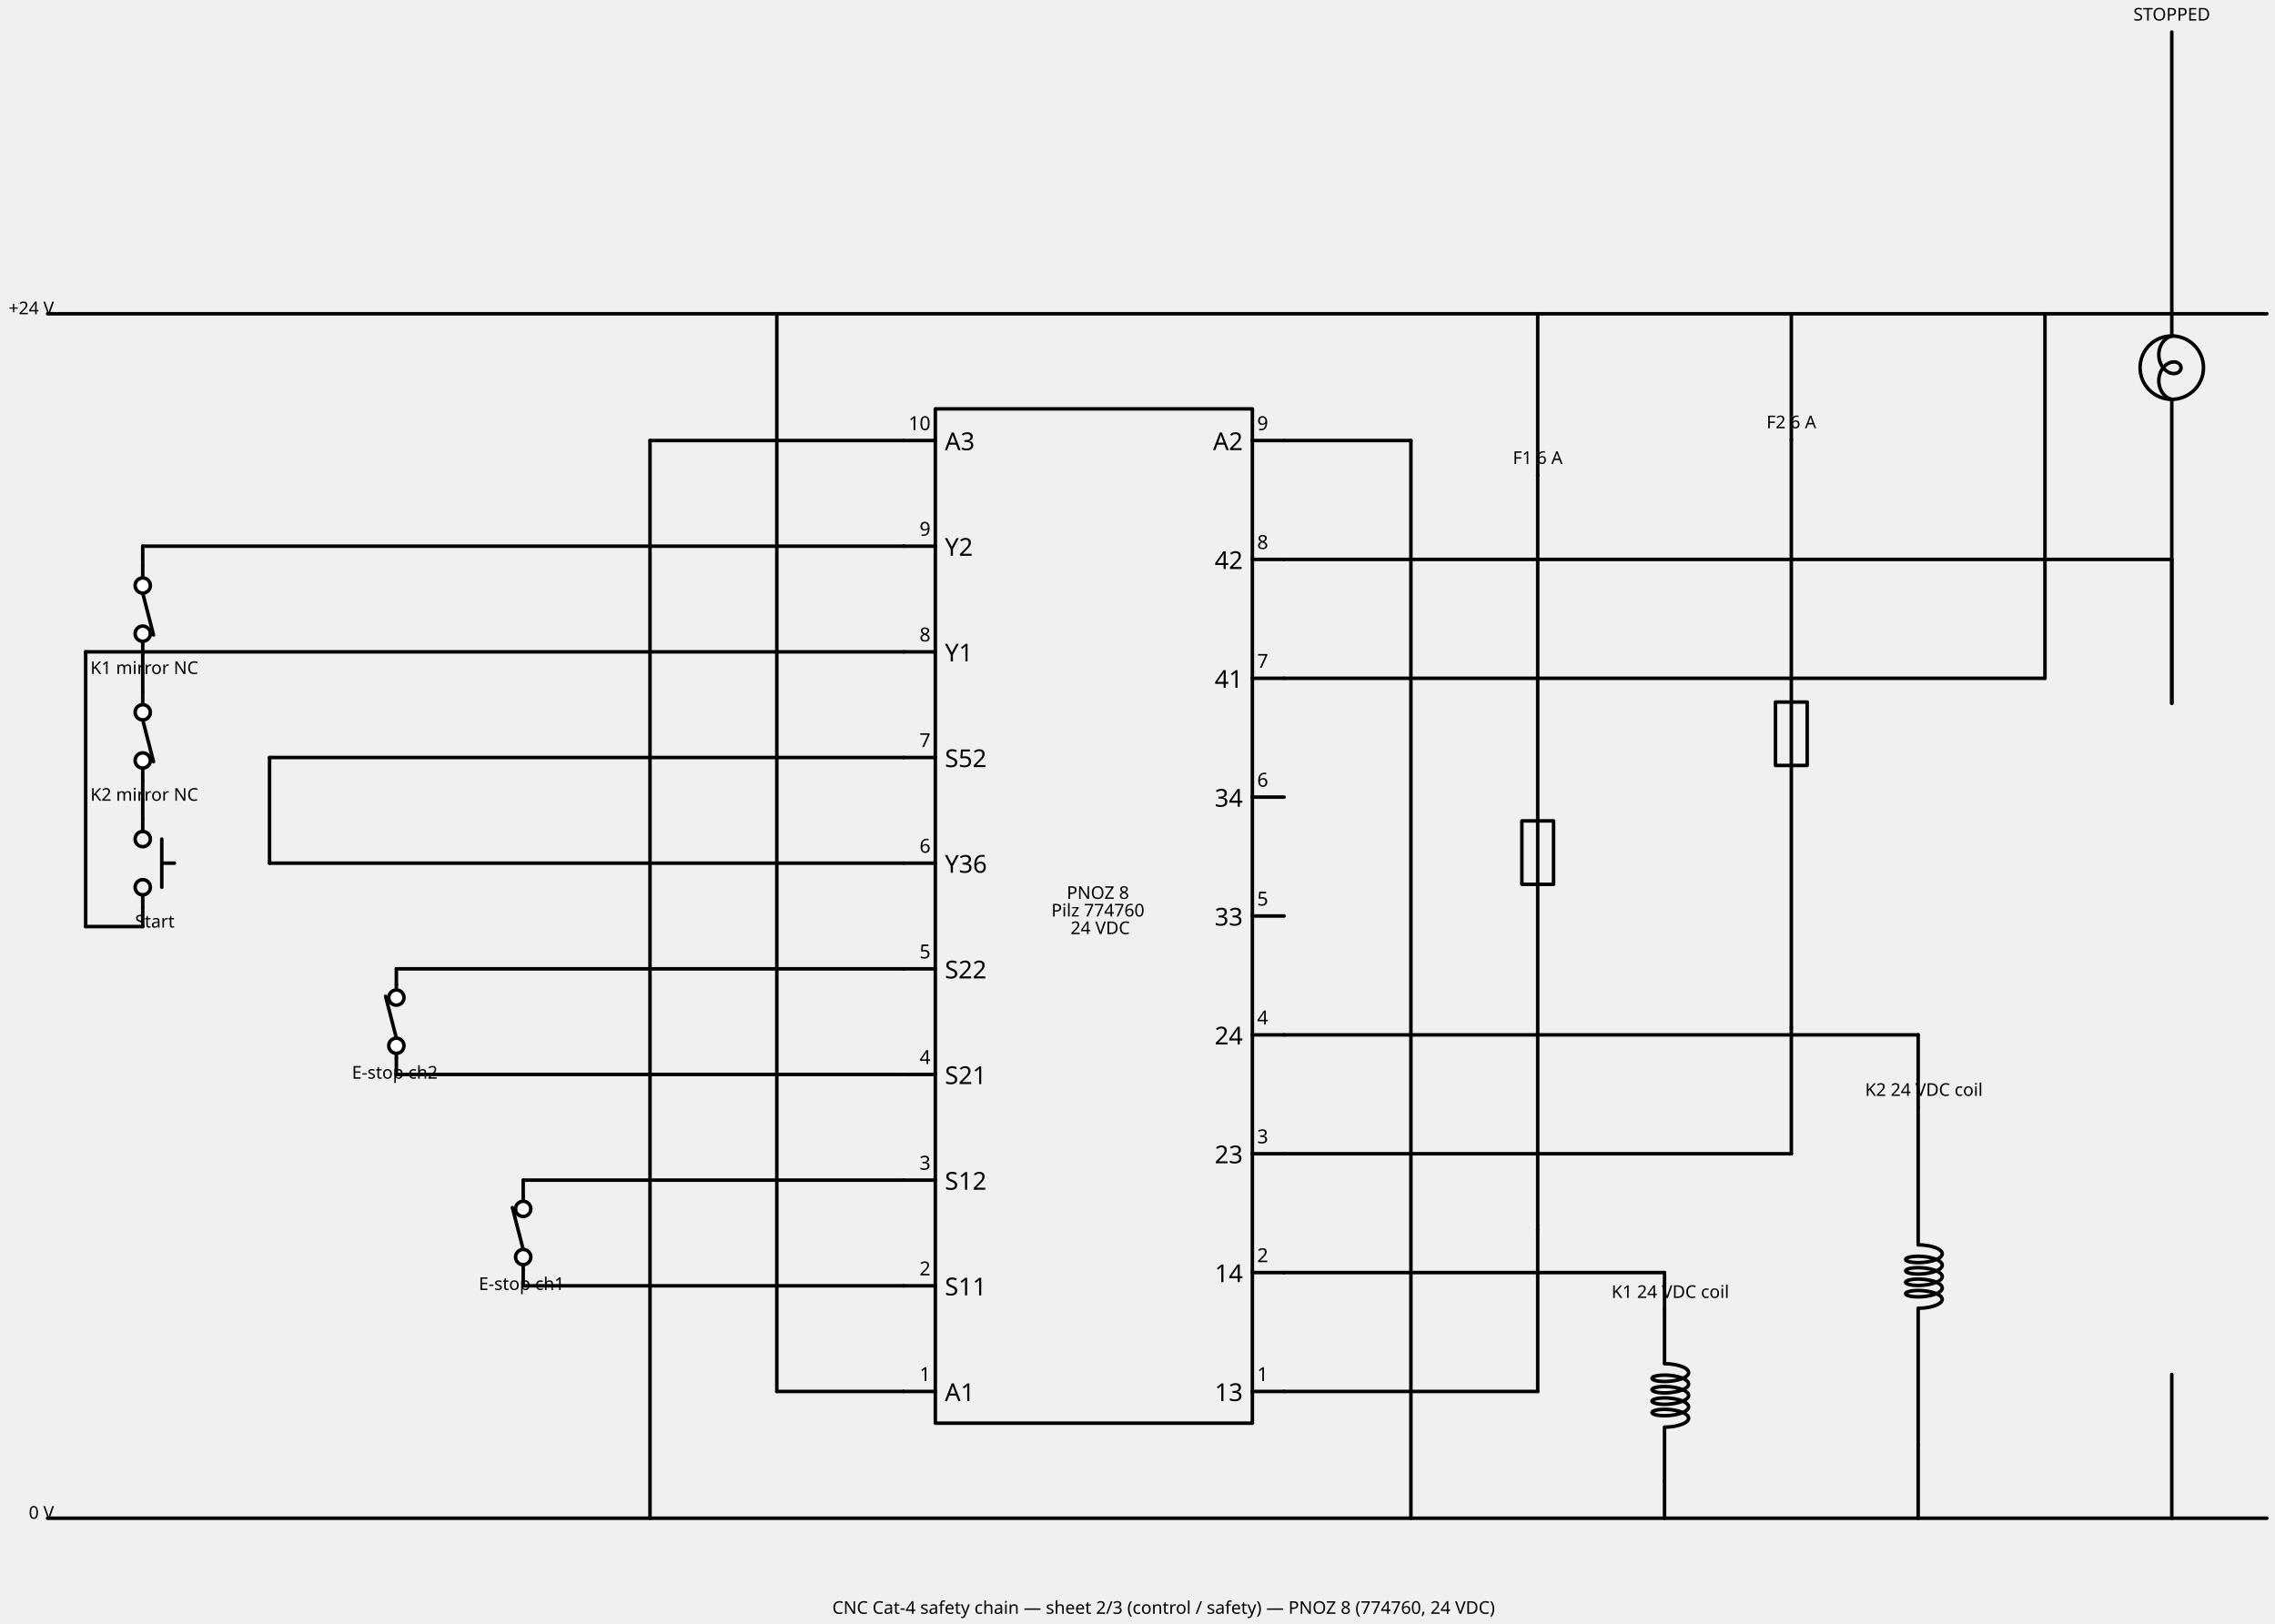
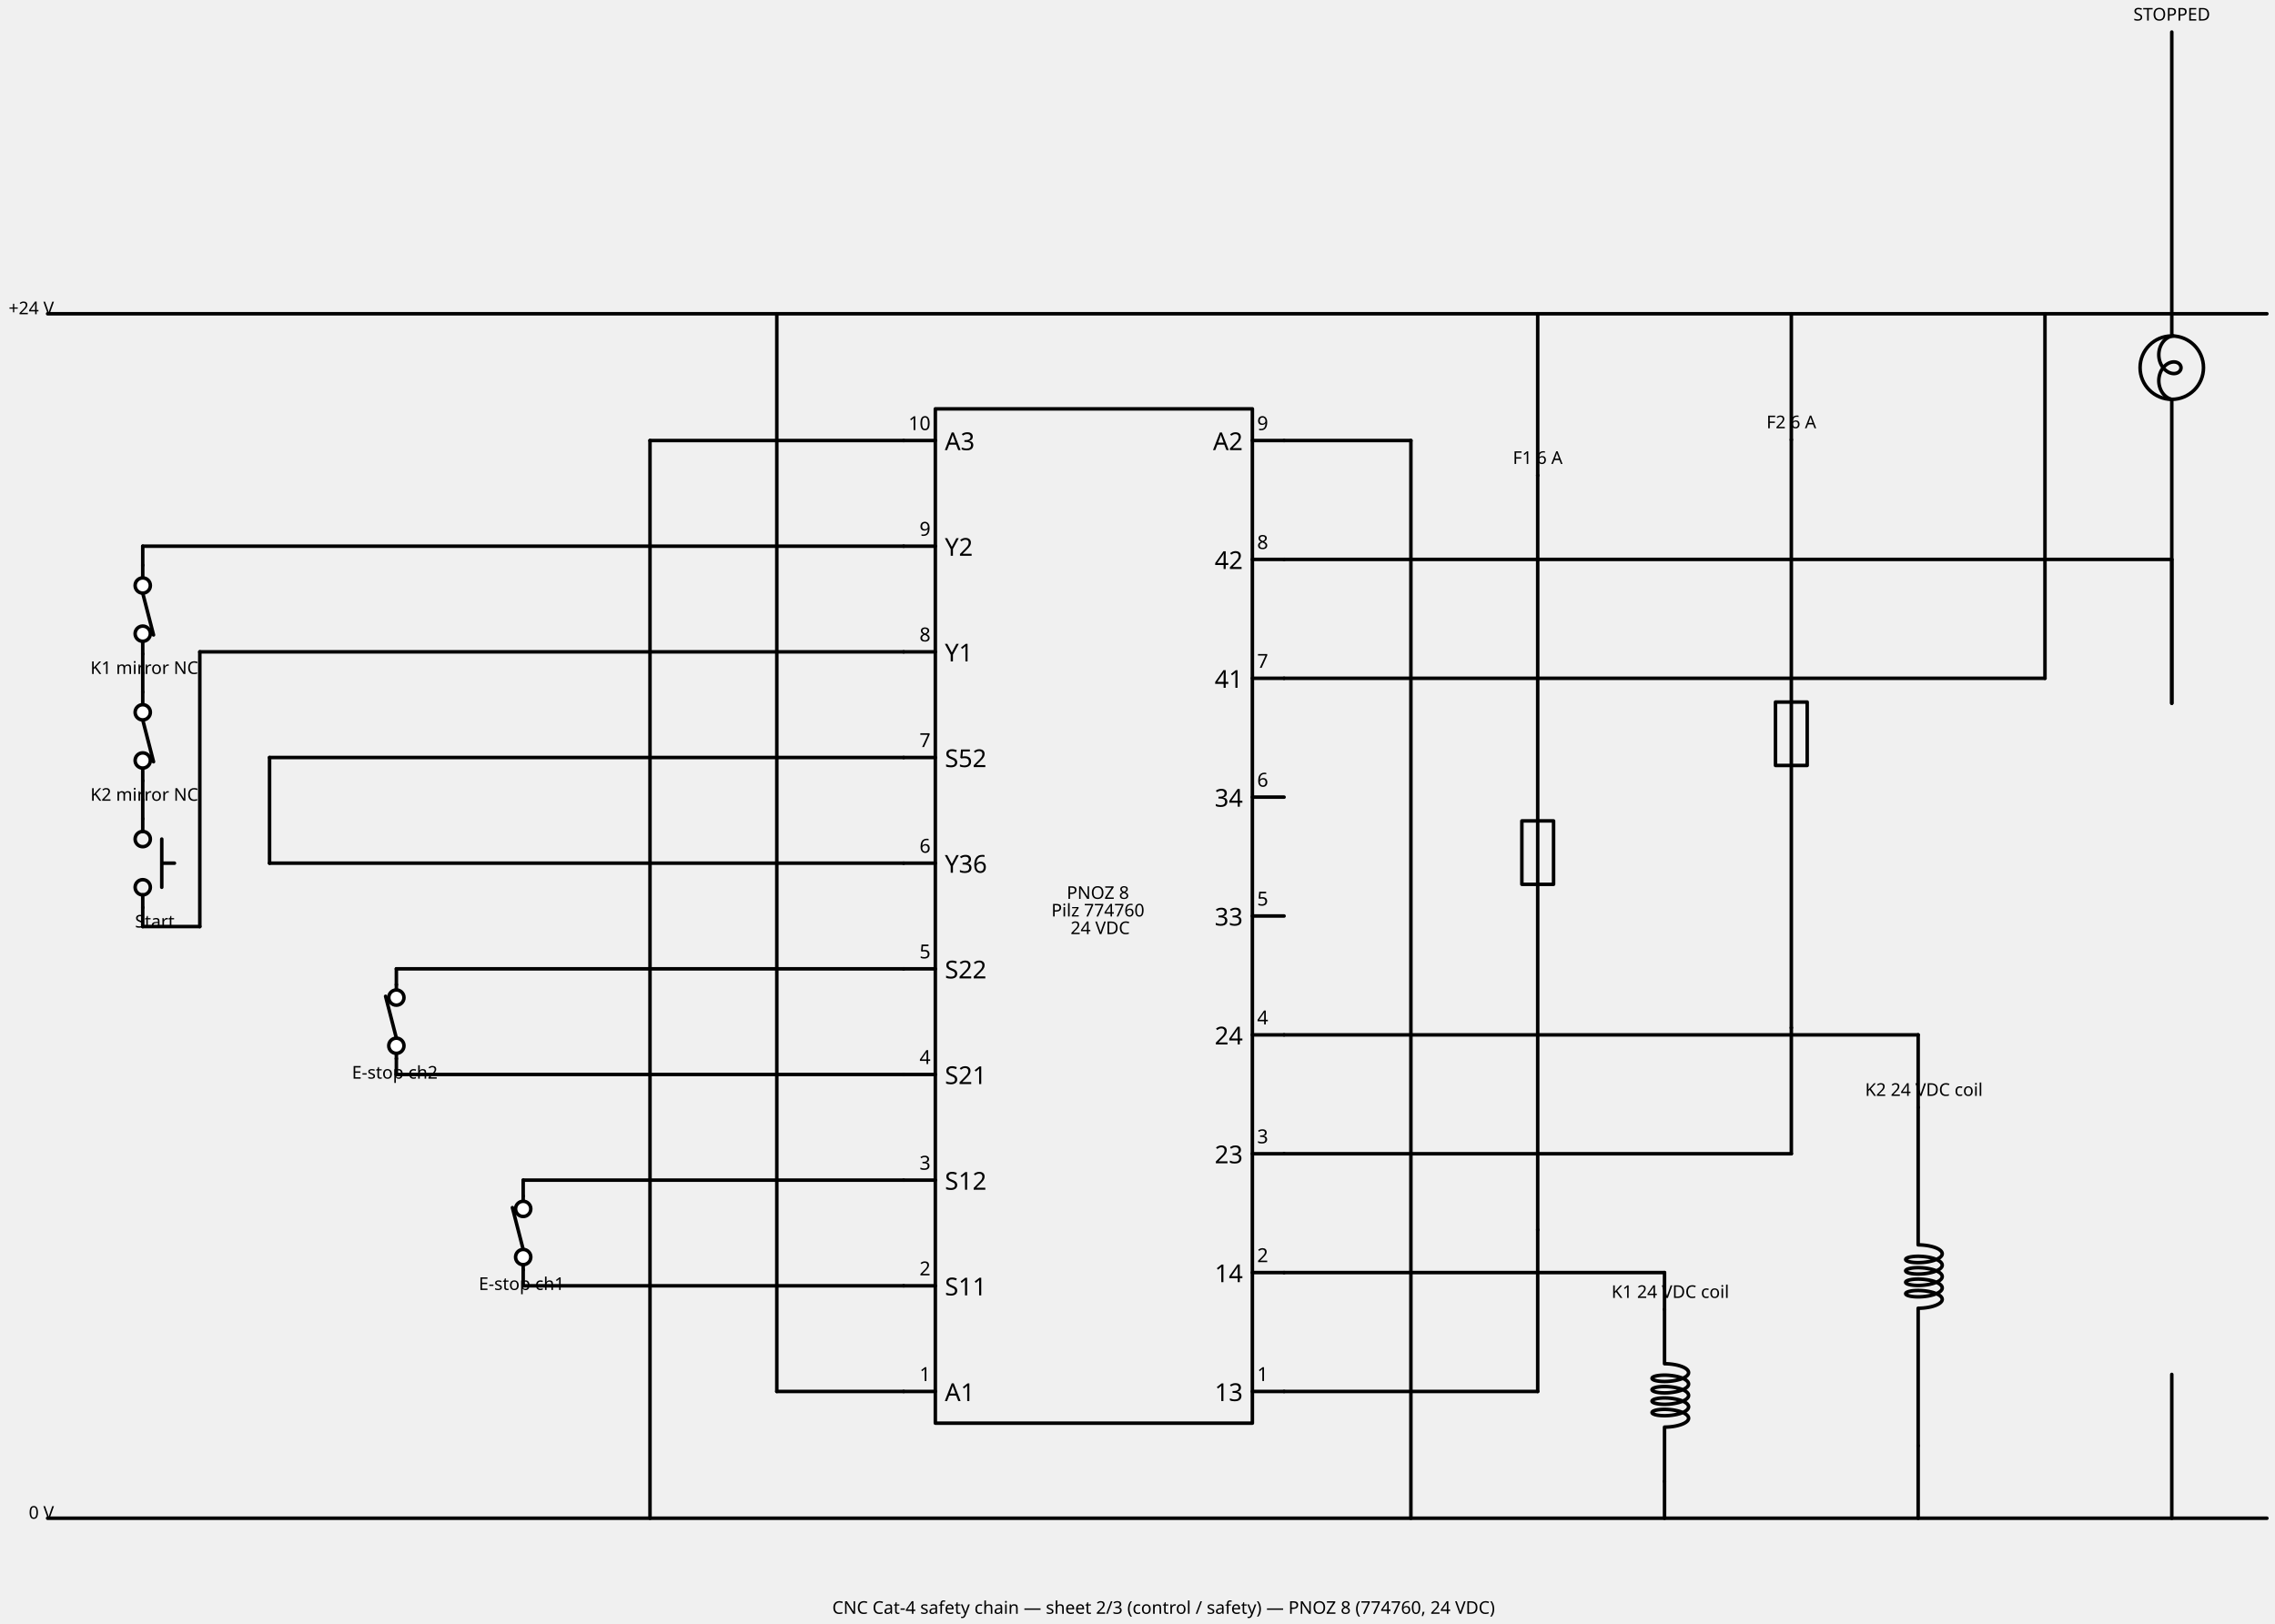
<svg xmlns="http://www.w3.org/2000/svg" xml:lang="en" height="922.175pt" width="1291.64pt" viewBox="-531.04 -808.175 1291.64 922.175">
  <circle cx="-450.0" cy="-331.68" r="4.32" style="stroke:black;fill:none;stroke-width:2.0;stroke-dasharray:-;" />
  <circle cx="-450.0" cy="-304.32" r="4.32" style="stroke:black;fill:none;stroke-width:2.0;stroke-dasharray:-;" />
  <circle cx="702.0" cy="-599.4" r="18.0" style="stroke:black;fill:none;stroke-width:2.0;stroke-dasharray:-;" />
  <path d="M 0.0,-0.0 L 180.0,-0.0 L 180.0,-576.0 L 0.0,-576.0 L 0.0,-0.0" style="stroke:black;fill:none;stroke-width:2.0;stroke-dasharray:-;stroke-linecap:round;stroke-linejoin:round;" />
  <path d="M 0.0,-18.0 L -18.0,-18.0" style="stroke:black;fill:none;stroke-width:2.0;stroke-dasharray:-;stroke-linecap:round;stroke-linejoin:round;" />
  <path d="M 0.0,-78 L -18.0,-78" style="stroke:black;fill:none;stroke-width:2.0;stroke-dasharray:-;stroke-linecap:round;stroke-linejoin:round;" />
  <path d="M 0.0,-138.0 L -18.0,-138.0" style="stroke:black;fill:none;stroke-width:2.0;stroke-dasharray:-;stroke-linecap:round;stroke-linejoin:round;" />
  <path d="M 0.0,-198.0 L -18.0,-198.0" style="stroke:black;fill:none;stroke-width:2.0;stroke-dasharray:-;stroke-linecap:round;stroke-linejoin:round;" />
  <path d="M 0.0,-258.0 L -18.0,-258.0" style="stroke:black;fill:none;stroke-width:2.0;stroke-dasharray:-;stroke-linecap:round;stroke-linejoin:round;" />
  <path d="M 0.0,-318.0 L -18.0,-318.0" style="stroke:black;fill:none;stroke-width:2.0;stroke-dasharray:-;stroke-linecap:round;stroke-linejoin:round;" />
  <path d="M 0.0,-378.0 L -18.0,-378.0" style="stroke:black;fill:none;stroke-width:2.0;stroke-dasharray:-;stroke-linecap:round;stroke-linejoin:round;" />
  <path d="M 0.0,-438 L -18.0,-438" style="stroke:black;fill:none;stroke-width:2.0;stroke-dasharray:-;stroke-linecap:round;stroke-linejoin:round;" />
  <path d="M 0.0,-498.0 L -18.0,-498.0" style="stroke:black;fill:none;stroke-width:2.0;stroke-dasharray:-;stroke-linecap:round;stroke-linejoin:round;" />
  <path d="M 0.0,-558.0 L -18.0,-558.0" style="stroke:black;fill:none;stroke-width:2.0;stroke-dasharray:-;stroke-linecap:round;stroke-linejoin:round;" />
  <path d="M 180.0,-18.0 L 198.0,-18.0" style="stroke:black;fill:none;stroke-width:2.0;stroke-dasharray:-;stroke-linecap:round;stroke-linejoin:round;" />
  <path d="M 180.0,-85.5 L 198.0,-85.5" style="stroke:black;fill:none;stroke-width:2.0;stroke-dasharray:-;stroke-linecap:round;stroke-linejoin:round;" />
  <path d="M 180.0,-153.0 L 198.0,-153.0" style="stroke:black;fill:none;stroke-width:2.0;stroke-dasharray:-;stroke-linecap:round;stroke-linejoin:round;" />
  <path d="M 180.0,-220.5 L 198.0,-220.5" style="stroke:black;fill:none;stroke-width:2.0;stroke-dasharray:-;stroke-linecap:round;stroke-linejoin:round;" />
  <path d="M 180.0,-288.0 L 198.0,-288.0" style="stroke:black;fill:none;stroke-width:2.0;stroke-dasharray:-;stroke-linecap:round;stroke-linejoin:round;" />
  <path d="M 180.0,-355.5 L 198.0,-355.5" style="stroke:black;fill:none;stroke-width:2.0;stroke-dasharray:-;stroke-linecap:round;stroke-linejoin:round;" />
  <path d="M 180.0,-423.0 L 198.0,-423.0" style="stroke:black;fill:none;stroke-width:2.0;stroke-dasharray:-;stroke-linecap:round;stroke-linejoin:round;" />
  <path d="M 180.0,-490.5 L 198.0,-490.5" style="stroke:black;fill:none;stroke-width:2.0;stroke-dasharray:-;stroke-linecap:round;stroke-linejoin:round;" />
  <path d="M 180.0,-558.0 L 198.0,-558.0" style="stroke:black;fill:none;stroke-width:2.0;stroke-dasharray:-;stroke-linecap:round;stroke-linejoin:round;" />
  <path d="M -18.0,-18.0 L -54.0,-18 L -90.0,-18" style="stroke:black;fill:none;stroke-width:2.0;stroke-dasharray:-;stroke-linecap:round;stroke-linejoin:round;" />
  <path d="M -90.0,-18.0 L -90,-324.0 L -90,-630.0" style="stroke:black;fill:none;stroke-width:2.0;stroke-dasharray:-;stroke-linecap:round;stroke-linejoin:round;" />
  <path d="M 198.0,-558.0 L 234.0,-558.0 L 270.0,-558.0" style="stroke:black;fill:none;stroke-width:2.0;stroke-dasharray:-;stroke-linecap:round;stroke-linejoin:round;" />
  <path d="M 270.0,-558.0 L 270,-252.0 L 270,54.0" style="stroke:black;fill:none;stroke-width:2.0;stroke-dasharray:-;stroke-linecap:round;stroke-linejoin:round;" />
  <path d="M -18.0,-558.0 L -90.0,-558.0 L -162.0,-558.0" style="stroke:black;fill:none;stroke-width:2.0;stroke-dasharray:-;stroke-linecap:round;stroke-linejoin:round;" />
  <path d="M -162.0,-558.0 L -162,-252.0 L -162,54.0" style="stroke:black;fill:none;stroke-width:2.0;stroke-dasharray:-;stroke-linecap:round;stroke-linejoin:round;" />
  <path d="M -18.0,-78 L -126.0,-78 L -234.0,-78" style="stroke:black;fill:none;stroke-width:2.0;stroke-dasharray:-;stroke-linecap:round;stroke-linejoin:round;" />
  <path d="M -234.0,-78 L -234.0,-82.5 L -234.0,-87" style="stroke:black;fill:none;stroke-width:2.0;stroke-dasharray:-;stroke-linecap:round;stroke-linejoin:round;" />
  <path d="M -234.0,-87 L -234.0,-90.0 M -234.0,-98.64 L -240.12,-122.4 M -234.0,-126.0 L -234.0,-129.0" style="stroke:black;fill:none;stroke-width:2.0;stroke-dasharray:-;stroke-linecap:round;stroke-linejoin:round;" />
  <path d="M -234.0,-129.0 L -234.0,-133.5 L -234.0,-138.0" style="stroke:black;fill:none;stroke-width:2.0;stroke-dasharray:-;stroke-linecap:round;stroke-linejoin:round;" />
  <path d="M -234.0,-138.0 L -126.0,-138.0 L -18.0,-138.0" style="stroke:black;fill:none;stroke-width:2.0;stroke-dasharray:-;stroke-linecap:round;stroke-linejoin:round;" />
  <path d="M -18.0,-198.0 L -162.0,-198 L -306.0,-198" style="stroke:black;fill:none;stroke-width:2.0;stroke-dasharray:-;stroke-linecap:round;stroke-linejoin:round;" />
  <path d="M -306.0,-198.0 L -306.0,-202.5 L -306.0,-207.0" style="stroke:black;fill:none;stroke-width:2.0;stroke-dasharray:-;stroke-linecap:round;stroke-linejoin:round;" />
  <path d="M -306.0,-207.0 L -306.0,-210 M -306.0,-218.64 L -312.12,-242.4 M -306.0,-246 L -306.0,-249.0" style="stroke:black;fill:none;stroke-width:2.0;stroke-dasharray:-;stroke-linecap:round;stroke-linejoin:round;" />
  <path d="M -306.0,-249.0 L -306.0,-253.5 L -306.0,-258.0" style="stroke:black;fill:none;stroke-width:2.0;stroke-dasharray:-;stroke-linecap:round;stroke-linejoin:round;" />
  <path d="M -306.0,-258.0 L -162.0,-258.0 L -18.0,-258.0" style="stroke:black;fill:none;stroke-width:2.0;stroke-dasharray:-;stroke-linecap:round;stroke-linejoin:round;" />
  <path d="M -18.0,-318.0 L -198.0,-318.0 L -378.0,-318" style="stroke:black;fill:none;stroke-width:2.0;stroke-dasharray:-;stroke-linecap:round;stroke-linejoin:round;" />
  <path d="M -378.0,-318.0 L -378.0,-348 L -378.0,-378.0" style="stroke:black;fill:none;stroke-width:2.0;stroke-dasharray:-;stroke-linecap:round;stroke-linejoin:round;" />
  <path d="M -378.0,-378.0 L -198.0,-378.0 L -18.0,-378.0" style="stroke:black;fill:none;stroke-width:2.0;stroke-dasharray:-;stroke-linecap:round;stroke-linejoin:round;" />
  <path d="M -18.0,-498.0 L -234.0,-498.0 L -450.0,-498" style="stroke:black;fill:none;stroke-width:2.0;stroke-dasharray:-;stroke-linecap:round;stroke-linejoin:round;" />
  <path d="M -450.0,-498.0 L -450.0,-492.6 L -450.0,-487.2" style="stroke:black;fill:none;stroke-width:2.0;stroke-dasharray:-;stroke-linecap:round;stroke-linejoin:round;" />
  <path d="M -450.0,-487.2 L -450.0,-480.0 M -450.0,-471.36 L -443.88,-447.6 M -450.0,-444.0 L -450.0,-436.8" style="stroke:black;fill:none;stroke-width:2.0;stroke-dasharray:-;stroke-linecap:round;stroke-linejoin:round;" />
  <path d="M -450.0,-436.8 L -450.0,-431.4 L -450.0,-426.0" style="stroke:black;fill:none;stroke-width:2.0;stroke-dasharray:-;stroke-linecap:round;stroke-linejoin:round;" />
  <path d="M -450.0,-426.0 L -450.0,-420.6 L -450.0,-415.2" style="stroke:black;fill:none;stroke-width:2.0;stroke-dasharray:-;stroke-linecap:round;stroke-linejoin:round;" />
  <path d="M -450.0,-415.2 L -450.0,-408 M -450.0,-399.36 L -443.88,-375.6 M -450.0,-372 L -450.0,-364.8" style="stroke:black;fill:none;stroke-width:2.0;stroke-dasharray:-;stroke-linecap:round;stroke-linejoin:round;" />
  <path d="M -450.0,-364.8 L -450.0,-359.4 L -450.0,-354.0" style="stroke:black;fill:none;stroke-width:2.0;stroke-dasharray:-;stroke-linecap:round;stroke-linejoin:round;" />
  <path d="M -450.0,-354.0 L -450.0,-348.6 L -450.0,-343.2" style="stroke:black;fill:none;stroke-width:2.0;stroke-dasharray:-;stroke-linecap:round;stroke-linejoin:round;" />
  <path d="M -450.0,-343.2 L -450.0,-336 M -439.2,-331.68 L -439.2,-304.32 M -439.2,-318 L -432.0,-318 M -450.0,-300 L -450.0,-292.8" style="stroke:black;fill:none;stroke-width:2.0;stroke-dasharray:-;stroke-linecap:round;stroke-linejoin:round;" />
  <path d="M -450.0,-292.8 L -450.0,-287.4 L -450.0,-282.0" style="stroke:black;fill:none;stroke-width:2.0;stroke-dasharray:-;stroke-linecap:round;stroke-linejoin:round;" />
-   <path d="M -18.0,-438 L -250.2,-438 L -482.4,-438" style="stroke:black;fill:none;stroke-width:2.0;stroke-dasharray:-;stroke-linecap:round;stroke-linejoin:round;" />
-   <path d="M -482.4,-438 L -482.4,-360.0 L -482.4,-282.0" style="stroke:black;fill:none;stroke-width:2.0;stroke-dasharray:-;stroke-linecap:round;stroke-linejoin:round;" />
-   <path d="M -482.4,-282.0 L -466.2,-282.0 L -450.0,-282.0" style="stroke:black;fill:none;stroke-width:2.0;stroke-dasharray:-;stroke-linecap:round;stroke-linejoin:round;" />
+   <path d="M -18.0,-438 L -217.8,-438 L -417.6,-438" style="stroke:black;fill:none;stroke-width:2.0;stroke-dasharray:-;stroke-linecap:round;stroke-linejoin:round;" />
+   <path d="M -417.6,-438 L -417.6,-360.0 L -417.6,-282.0" style="stroke:black;fill:none;stroke-width:2.0;stroke-dasharray:-;stroke-linecap:round;stroke-linejoin:round;" />
+   <path d="M -417.6,-282.0 L -433.8,-282.0 L -450.0,-282.0" style="stroke:black;fill:none;stroke-width:2.0;stroke-dasharray:-;stroke-linecap:round;stroke-linejoin:round;" />
  <path d="M 198.0,-18.0 L 270.0,-18.0 L 342.0,-18.0" style="stroke:black;fill:none;stroke-width:2.0;stroke-dasharray:-;stroke-linecap:round;stroke-linejoin:round;" />
  <path d="M 342.0,-18.0 L 342.0,-63.9 L 342.0,-109.8" style="stroke:black;fill:none;stroke-width:2.0;stroke-dasharray:-;stroke-linecap:round;stroke-linejoin:round;" />
  <path d="M 342.0,-109.8 L 342.0,-306.0 L 333.0,-306.0 L 333.0,-342.0 L 351.0,-342.0 L 351.0,-306.0 L 342.0,-306.0 M 342.0,-342.0 L 342.0,-538.2" style="stroke:black;fill:none;stroke-width:2.0;stroke-dasharray:-;stroke-linecap:round;stroke-linejoin:round;" />
  <path d="M 342.0,-306.0 L 342.0,-342.0" style="stroke:black;fill:none;stroke-width:2.0;stroke-dasharray:-;stroke-linecap:round;stroke-linejoin:round;" />
  <path d="M 342.0,-538.2 L 342.0,-584.1 L 342.0,-630.0" style="stroke:black;fill:none;stroke-width:2.0;stroke-dasharray:-;stroke-linecap:round;stroke-linejoin:round;" />
  <path d="M 198.0,-85.5 L 306.0,-85.5 L 414.0,-85.5" style="stroke:black;fill:none;stroke-width:2.0;stroke-dasharray:-;stroke-linecap:round;stroke-linejoin:round;" />
  <path d="M 414.0,-85.5 L 414.0,-75.038 L 414.0,-64.575" style="stroke:black;fill:none;stroke-width:2.0;stroke-dasharray:-;stroke-linecap:round;stroke-linejoin:round;" />
  <path d="M 414.0,-64.575 L 414.0,-33.75 L 415.463,-33.717 L 416.964,-33.616 L 418.472,-33.446 L 419.955,-33.208 L 421.382,-32.904 L 422.722,-32.536 L 423.947,-32.11 L 425.033,-31.63 L 425.954,-31.105 L 426.693,-30.542 L 427.234,-29.95 L 427.565,-29.338 L 427.679,-28.716 L 427.574,-28.093 L 427.252,-27.481 L 426.72,-26.887 L 425.989,-26.323 L 425.075,-25.796 L 423.996,-25.315 L 422.776,-24.886 L 421.44,-24.516 L 420.016,-24.209 L 418.535,-23.968 L 417.027,-23.795 L 415.525,-23.691 L 414.06,-23.656 L 412.663,-23.685 L 411.363,-23.776 L 410.188,-23.924 L 409.162,-24.122 L 408.308,-24.362 L 407.643,-24.638 L 407.181,-24.939 L 406.932,-25.257 L 406.901,-25.581 L 407.089,-25.901 L 407.492,-26.208 L 408.101,-26.492 L 408.904,-26.744 L 409.883,-26.955 L 411.019,-27.117 L 412.286,-27.225 L 413.659,-27.272 L 415.108,-27.255 L 416.603,-27.17 L 418.112,-27.017 L 419.604,-26.795 L 421.047,-26.506 L 422.41,-26.153 L 423.666,-25.74 L 424.787,-25.273 L 425.749,-24.759 L 426.534,-24.204 L 427.123,-23.618 L 427.505,-23.01 L 427.671,-22.389 L 427.619,-21.766 L 427.349,-21.15 L 426.866,-20.551 L 426.181,-19.979 L 425.309,-19.442 L 424.268,-18.949 L 423.08,-18.507 L 421.769,-18.123 L 420.364,-17.8 L 418.893,-17.543 L 417.389,-17.354 L 415.883,-17.234 L 414.406,-17.182 L 412.99,-17.196 L 411.664,-17.273 L 410.457,-17.407 L 409.393,-17.594 L 408.496,-17.825 L 407.784,-18.093 L 407.273,-18.389 L 406.972,-18.704 L 406.889,-19.027 L 407.024,-19.349 L 407.376,-19.66 L 407.937,-19.95 L 408.695,-20.21 L 409.634,-20.432 L 410.734,-20.606 L 411.972,-20.728 L 413.322,-20.79 L 414.755,-20.788 L 416.242,-20.72 L 417.751,-20.583 L 419.25,-20.378 L 420.707,-20.105 L 422.092,-19.767 L 423.376,-19.368 L 424.532,-18.913 L 425.534,-18.409 L 426.363,-17.864 L 427,-17.284 L 427.433,-16.68 L 427.652,-16.062 L 427.652,-15.438 L 427.433,-14.82 L 427,-14.216 L 426.363,-13.636 L 425.534,-13.091 L 424.532,-12.587 L 423.376,-12.132 L 422.092,-11.733 L 420.707,-11.395 L 419.25,-11.122 L 417.751,-10.917 L 416.242,-10.78 L 414.755,-10.712 L 413.322,-10.71 L 411.972,-10.772 L 410.734,-10.894 L 409.634,-11.068 L 408.695,-11.29 L 407.937,-11.55 L 407.376,-11.84 L 407.024,-12.151 L 406.889,-12.473 L 406.972,-12.796 L 407.273,-13.111 L 407.784,-13.407 L 408.496,-13.675 L 409.393,-13.906 L 410.457,-14.093 L 411.664,-14.227 L 412.99,-14.304 L 414.406,-14.318 L 415.883,-14.266 L 417.389,-14.146 L 418.893,-13.957 L 420.364,-13.7 L 421.769,-13.377 L 423.08,-12.993 L 424.268,-12.551 L 425.309,-12.058 L 426.181,-11.521 L 426.866,-10.949 L 427.349,-10.35 L 427.619,-9.734 L 427.671,-9.111 L 427.505,-8.49 L 427.123,-7.882 L 426.534,-7.296 L 425.749,-6.741 L 424.787,-6.227 L 423.666,-5.76 L 422.41,-5.347 L 421.047,-4.994 L 419.604,-4.705 L 418.112,-4.483 L 416.603,-4.33 L 415.108,-4.245 L 413.659,-4.228 L 412.286,-4.275 L 411.019,-4.383 L 409.883,-4.545 L 408.904,-4.756 L 408.101,-5.008 L 407.492,-5.292 L 407.089,-5.599 L 406.901,-5.919 L 406.932,-6.243 L 407.181,-6.561 L 407.643,-6.862 L 408.308,-7.138 L 409.162,-7.378 L 410.188,-7.576 L 411.363,-7.724 L 412.663,-7.815 L 414.06,-7.844 L 415.525,-7.809 L 417.027,-7.705 L 418.535,-7.532 L 420.016,-7.291 L 421.44,-6.984 L 422.776,-6.614 L 423.996,-6.185 L 425.075,-5.704 L 425.989,-5.177 L 426.72,-4.613 L 427.252,-4.019 L 427.574,-3.407 L 427.679,-2.784 L 427.565,-2.162 L 427.234,-1.55 L 426.693,-0.958 L 425.954,-0.395 L 425.033,0.13 L 423.947,0.61 L 422.722,1.036 L 421.382,1.404 L 419.955,1.708 L 418.472,1.946 L 416.964,2.116 L 415.463,2.217 L 414,2.25 L 414,33.075" style="stroke:black;fill:none;stroke-width:2.0;stroke-dasharray:-;stroke-linecap:round;stroke-linejoin:round;" />
  <path d="M 414.0,33.075 L 414.0,43.537 L 414.0,54.0" style="stroke:black;fill:none;stroke-width:2.0;stroke-dasharray:-;stroke-linecap:round;stroke-linejoin:round;" />
  <path d="M 198.0,-153.0 L 342.0,-153.0 L 486.0,-153.0" style="stroke:black;fill:none;stroke-width:2.0;stroke-dasharray:-;stroke-linecap:round;stroke-linejoin:round;" />
  <path d="M 486.0,-153.0 L 486.0,-188.775 L 486.0,-224.55" style="stroke:black;fill:none;stroke-width:2.0;stroke-dasharray:-;stroke-linecap:round;stroke-linejoin:round;" />
  <path d="M 486.0,-224.55 L 486.0,-373.5 L 477.0,-373.5 L 477.0,-409.5 L 495.0,-409.5 L 495.0,-373.5 L 486.0,-373.5 M 486.0,-409.5 L 486.0,-558.45" style="stroke:black;fill:none;stroke-width:2.0;stroke-dasharray:-;stroke-linecap:round;stroke-linejoin:round;" />
  <path d="M 486.0,-373.5 L 486.0,-409.5" style="stroke:black;fill:none;stroke-width:2.0;stroke-dasharray:-;stroke-linecap:round;stroke-linejoin:round;" />
  <path d="M 486.0,-558.45 L 486.0,-594.225 L 486.0,-630.0" style="stroke:black;fill:none;stroke-width:2.0;stroke-dasharray:-;stroke-linecap:round;stroke-linejoin:round;" />
  <path d="M 198.0,-220.5 L 378.0,-220.5 L 558.0,-220.5" style="stroke:black;fill:none;stroke-width:2.0;stroke-dasharray:-;stroke-linecap:round;stroke-linejoin:round;" />
  <path d="M 558.0,-220.5 L 558.0,-199.912 L 558.0,-179.325" style="stroke:black;fill:none;stroke-width:2.0;stroke-dasharray:-;stroke-linecap:round;stroke-linejoin:round;" />
  <path d="M 558.0,-179.325 L 558.0,-101.25 L 559.463,-101.217 L 560.964,-101.116 L 562.472,-100.946 L 563.955,-100.708 L 565.382,-100.404 L 566.722,-100.036 L 567.947,-99.61 L 569.033,-99.13 L 569.954,-98.605 L 570.693,-98.042 L 571.234,-97.45 L 571.565,-96.838 L 571.679,-96.216 L 571.574,-95.593 L 571.252,-94.981 L 570.72,-94.387 L 569.989,-93.823 L 569.075,-93.296 L 567.996,-92.815 L 566.776,-92.386 L 565.44,-92.016 L 564.016,-91.709 L 562.535,-91.468 L 561.027,-91.295 L 559.525,-91.191 L 558.06,-91.156 L 556.663,-91.185 L 555.363,-91.276 L 554.188,-91.424 L 553.162,-91.622 L 552.308,-91.862 L 551.643,-92.138 L 551.181,-92.439 L 550.932,-92.757 L 550.901,-93.081 L 551.089,-93.401 L 551.492,-93.708 L 552.101,-93.992 L 552.904,-94.244 L 553.883,-94.455 L 555.019,-94.617 L 556.286,-94.725 L 557.659,-94.772 L 559.108,-94.755 L 560.603,-94.67 L 562.112,-94.517 L 563.604,-94.295 L 565.047,-94.006 L 566.41,-93.653 L 567.666,-93.24 L 568.787,-92.773 L 569.749,-92.259 L 570.534,-91.704 L 571.123,-91.118 L 571.505,-90.51 L 571.671,-89.889 L 571.619,-89.266 L 571.349,-88.65 L 570.866,-88.051 L 570.181,-87.479 L 569.309,-86.942 L 568.268,-86.449 L 567.08,-86.007 L 565.769,-85.623 L 564.364,-85.3 L 562.893,-85.043 L 561.389,-84.854 L 559.883,-84.734 L 558.406,-84.682 L 556.99,-84.696 L 555.664,-84.773 L 554.457,-84.907 L 553.393,-85.094 L 552.496,-85.325 L 551.784,-85.593 L 551.273,-85.889 L 550.972,-86.204 L 550.889,-86.527 L 551.024,-86.849 L 551.376,-87.16 L 551.937,-87.45 L 552.695,-87.71 L 553.634,-87.932 L 554.734,-88.106 L 555.972,-88.228 L 557.322,-88.29 L 558.755,-88.288 L 560.242,-88.22 L 561.751,-88.083 L 563.25,-87.878 L 564.707,-87.605 L 566.092,-87.267 L 567.376,-86.868 L 568.532,-86.413 L 569.534,-85.909 L 570.363,-85.364 L 571,-84.784 L 571.433,-84.18 L 571.652,-83.562 L 571.652,-82.938 L 571.433,-82.32 L 571,-81.716 L 570.363,-81.136 L 569.534,-80.591 L 568.532,-80.087 L 567.376,-79.632 L 566.092,-79.233 L 564.707,-78.895 L 563.25,-78.622 L 561.751,-78.417 L 560.242,-78.28 L 558.755,-78.212 L 557.322,-78.21 L 555.972,-78.272 L 554.734,-78.394 L 553.634,-78.568 L 552.695,-78.79 L 551.937,-79.05 L 551.376,-79.34 L 551.024,-79.651 L 550.889,-79.973 L 550.972,-80.296 L 551.273,-80.611 L 551.784,-80.907 L 552.496,-81.175 L 553.393,-81.406 L 554.457,-81.593 L 555.664,-81.727 L 556.99,-81.804 L 558.406,-81.818 L 559.883,-81.766 L 561.389,-81.646 L 562.893,-81.457 L 564.364,-81.2 L 565.769,-80.877 L 567.08,-80.493 L 568.268,-80.051 L 569.309,-79.558 L 570.181,-79.021 L 570.866,-78.449 L 571.349,-77.85 L 571.619,-77.234 L 571.671,-76.611 L 571.505,-75.99 L 571.123,-75.382 L 570.534,-74.796 L 569.749,-74.241 L 568.787,-73.727 L 567.666,-73.26 L 566.41,-72.847 L 565.047,-72.494 L 563.604,-72.205 L 562.112,-71.983 L 560.603,-71.83 L 559.108,-71.745 L 557.659,-71.728 L 556.286,-71.775 L 555.019,-71.883 L 553.883,-72.045 L 552.904,-72.256 L 552.101,-72.508 L 551.492,-72.792 L 551.089,-73.099 L 550.901,-73.419 L 550.932,-73.743 L 551.181,-74.061 L 551.643,-74.362 L 552.308,-74.638 L 553.162,-74.878 L 554.188,-75.076 L 555.363,-75.224 L 556.663,-75.315 L 558.06,-75.344 L 559.525,-75.309 L 561.027,-75.205 L 562.535,-75.032 L 564.016,-74.791 L 565.44,-74.484 L 566.776,-74.114 L 567.996,-73.685 L 569.075,-73.204 L 569.989,-72.677 L 570.72,-72.113 L 571.252,-71.519 L 571.574,-70.907 L 571.679,-70.284 L 571.565,-69.662 L 571.234,-69.05 L 570.693,-68.458 L 569.954,-67.895 L 569.033,-67.37 L 567.947,-66.89 L 566.722,-66.464 L 565.382,-66.096 L 563.955,-65.792 L 562.472,-65.554 L 560.964,-65.384 L 559.463,-65.283 L 558,-65.25 L 558,12.825" style="stroke:black;fill:none;stroke-width:2.0;stroke-dasharray:-;stroke-linecap:round;stroke-linejoin:round;" />
  <path d="M 558.0,12.825 L 558.0,33.413 L 558.0,54.0" style="stroke:black;fill:none;stroke-width:2.0;stroke-dasharray:-;stroke-linecap:round;stroke-linejoin:round;" />
  <path d="M 198.0,-423.0 L 414.0,-423.0 L 630.0,-423.0" style="stroke:black;fill:none;stroke-width:2.0;stroke-dasharray:-;stroke-linecap:round;stroke-linejoin:round;" />
  <path d="M 630.0,-423.0 L 630.0,-526.5 L 630.0,-630.0" style="stroke:black;fill:none;stroke-width:2.0;stroke-dasharray:-;stroke-linecap:round;stroke-linejoin:round;" />
  <path d="M 198.0,-490.5 L 450.0,-490.5 L 702.0,-490.5" style="stroke:black;fill:none;stroke-width:2.0;stroke-dasharray:-;stroke-linecap:round;stroke-linejoin:round;" />
  <path d="M 702.0,-490.5 L 702.0,-449.662 L 702.0,-408.825" style="stroke:black;fill:none;stroke-width:2.0;stroke-dasharray:-;stroke-linecap:round;stroke-linejoin:round;" />
  <path d="M 702.0,-408.825 L 702.0,-581.4 L 702.0,-581.4 M 702.0,-617.4 L 702.0,-617.4 L 702.0,-789.975" style="stroke:black;fill:none;stroke-width:2.0;stroke-dasharray:-;stroke-linecap:round;stroke-linejoin:round;" />
  <path d="M 702.0,-581.4 L 701.374,-581.556 L 700.744,-581.777 L 700.116,-582.064 L 699.495,-582.417 L 698.89,-582.834 L 698.304,-583.312 L 697.745,-583.851 L 697.218,-584.447 L 696.728,-585.095 L 696.279,-585.793 L 695.878,-586.535 L 695.527,-587.317 L 695.23,-588.132 L 694.99,-588.975 L 694.81,-589.841 L 694.691,-590.722 L 694.634,-591.612 L 694.641,-592.505 L 694.71,-593.394 L 694.842,-594.272 L 695.034,-595.134 L 695.286,-595.972 L 695.594,-596.781 L 695.955,-597.555 L 696.366,-598.288 L 696.823,-598.976 L 697.322,-599.615 L 697.856,-600.199 L 698.421,-600.726 L 699.011,-601.192 L 699.62,-601.596 L 700.242,-601.935 L 700.872,-602.209 L 701.501,-602.417 L 702.126,-602.56 L 702.738,-602.638 L 703.332,-602.653 L 703.902,-602.607 L 704.442,-602.503 L 704.947,-602.344 L 705.412,-602.135 L 705.832,-601.879 L 706.203,-601.583 L 706.521,-601.25 L 706.783,-600.886 L 706.986,-600.499 L 707.129,-600.093 L 707.21,-599.676 L 707.228,-599.253 L 707.183,-598.832 L 707.075,-598.419 L 706.906,-598.021 L 706.676,-597.643 L 706.39,-597.292 L 706.048,-596.974 L 705.656,-596.694 L 705.216,-596.458 L 704.733,-596.27 L 704.212,-596.135 L 703.659,-596.055 L 703.078,-596.036 L 702.475,-596.077 L 701.857,-596.183 L 701.23,-596.354 L 700.599,-596.591 L 699.972,-596.893 L 699.355,-597.26 L 698.753,-597.691 L 698.173,-598.184 L 697.621,-598.736 L 697.102,-599.344 L 696.621,-600.005 L 696.183,-600.713 L 695.793,-601.465 L 695.454,-602.255 L 695.17,-603.077 L 694.944,-603.926 L 694.777,-604.795 L 694.672,-605.679 L 694.63,-606.57 L 694.651,-607.463 L 694.735,-608.35 L 694.88,-609.225 L 695.087,-610.082 L 695.352,-610.914 L 695.672,-611.715 L 696.045,-612.48 L 696.468,-613.204 L 696.934,-613.881 L 697.441,-614.507 L 697.983,-615.078 L 698.554,-615.591 L 699.149,-616.044 L 699.762,-616.433 L 700.387,-616.757 L 701.017,-617.016 L 701.646,-617.209 L 702.268,-617.337 L 702.876,-617.4" style="stroke:black;fill:none;stroke-width:2.0;stroke-dasharray:-;stroke-linecap:round;stroke-linejoin:round;" />
  <path d="M 702.0,-27.675 L 702.0,13.162 L 702.0,54.0" style="stroke:black;fill:none;stroke-width:2.0;stroke-dasharray:-;stroke-linecap:round;stroke-linejoin:round;" />
  <path d="M -504.0,-630.0 L 126.0,-630.0 L 756.0,-630.0" style="stroke:black;fill:none;stroke-width:2.0;stroke-dasharray:-;stroke-linecap:round;stroke-linejoin:round;" />
  <path d="M -504.0,54.0 L 126.0,54.0 L 756.0,54.0" style="stroke:black;fill:none;stroke-width:2.0;stroke-dasharray:-;stroke-linecap:round;stroke-linejoin:round;" />
  <text x="-2.7" y="-31.7" dominant-baseline="ideographic" fill="black" font-size="11" font-family="sans" text-anchor="end">
    <tspan x="-2.7" dy="11">1</tspan>
  </text>
  <text x="5.4" y="-32.0" dominant-baseline="central" fill="black" font-size="14" font-family="sans" text-anchor="start">
    <tspan x="5.4" dy="14">A1</tspan>
  </text>
  <text x="-2.7" y="-91.7" dominant-baseline="ideographic" fill="black" font-size="11" font-family="sans" text-anchor="end">
    <tspan x="-2.7" dy="11">2</tspan>
  </text>
  <text x="5.4" y="-92" dominant-baseline="central" fill="black" font-size="14" font-family="sans" text-anchor="start">
    <tspan x="5.4" dy="14">S11</tspan>
  </text>
  <text x="-2.7" y="-151.7" dominant-baseline="ideographic" fill="black" font-size="11" font-family="sans" text-anchor="end">
    <tspan x="-2.7" dy="11">3</tspan>
  </text>
  <text x="5.4" y="-152.0" dominant-baseline="central" fill="black" font-size="14" font-family="sans" text-anchor="start">
    <tspan x="5.4" dy="14">S12</tspan>
  </text>
  <text x="-2.7" y="-211.7" dominant-baseline="ideographic" fill="black" font-size="11" font-family="sans" text-anchor="end">
    <tspan x="-2.7" dy="11">4</tspan>
  </text>
  <text x="5.4" y="-212.0" dominant-baseline="central" fill="black" font-size="14" font-family="sans" text-anchor="start">
    <tspan x="5.4" dy="14">S21</tspan>
  </text>
  <text x="-2.7" y="-271.7" dominant-baseline="ideographic" fill="black" font-size="11" font-family="sans" text-anchor="end">
    <tspan x="-2.7" dy="11">5</tspan>
  </text>
  <text x="5.4" y="-272.0" dominant-baseline="central" fill="black" font-size="14" font-family="sans" text-anchor="start">
    <tspan x="5.4" dy="14">S22</tspan>
  </text>
  <text x="-2.7" y="-331.7" dominant-baseline="ideographic" fill="black" font-size="11" font-family="sans" text-anchor="end">
    <tspan x="-2.7" dy="11">6</tspan>
  </text>
  <text x="5.4" y="-332.0" dominant-baseline="central" fill="black" font-size="14" font-family="sans" text-anchor="start">
    <tspan x="5.4" dy="14">Y36</tspan>
  </text>
  <text x="-2.7" y="-391.7" dominant-baseline="ideographic" fill="black" font-size="11" font-family="sans" text-anchor="end">
    <tspan x="-2.7" dy="11">7</tspan>
  </text>
  <text x="5.4" y="-392.0" dominant-baseline="central" fill="black" font-size="14" font-family="sans" text-anchor="start">
    <tspan x="5.4" dy="14">S52</tspan>
  </text>
  <text x="-2.7" y="-451.7" dominant-baseline="ideographic" fill="black" font-size="11" font-family="sans" text-anchor="end">
    <tspan x="-2.7" dy="11">8</tspan>
  </text>
  <text x="5.4" y="-452" dominant-baseline="central" fill="black" font-size="14" font-family="sans" text-anchor="start">
    <tspan x="5.4" dy="14">Y1</tspan>
  </text>
  <text x="-2.7" y="-511.7" dominant-baseline="ideographic" fill="black" font-size="11" font-family="sans" text-anchor="end">
    <tspan x="-2.7" dy="11">9</tspan>
  </text>
  <text x="5.4" y="-512.0" dominant-baseline="central" fill="black" font-size="14" font-family="sans" text-anchor="start">
    <tspan x="5.4" dy="14">Y2</tspan>
  </text>
  <text x="-2.7" y="-571.7" dominant-baseline="ideographic" fill="black" font-size="11" font-family="sans" text-anchor="end">
    <tspan x="-2.7" dy="11">10</tspan>
  </text>
  <text x="5.4" y="-572.0" dominant-baseline="central" fill="black" font-size="14" font-family="sans" text-anchor="start">
    <tspan x="5.4" dy="14">A3</tspan>
  </text>
  <text x="182.7" y="-31.7" dominant-baseline="ideographic" fill="black" font-size="11" font-family="sans" text-anchor="start">
    <tspan x="182.7" dy="11">1</tspan>
  </text>
  <text x="174.6" y="-32.0" dominant-baseline="central" fill="black" font-size="14" font-family="sans" text-anchor="end">
    <tspan x="174.6" dy="14">13</tspan>
  </text>
  <text x="182.7" y="-99.2" dominant-baseline="ideographic" fill="black" font-size="11" font-family="sans" text-anchor="start">
    <tspan x="182.7" dy="11">2</tspan>
  </text>
  <text x="174.6" y="-99.5" dominant-baseline="central" fill="black" font-size="14" font-family="sans" text-anchor="end">
    <tspan x="174.6" dy="14">14</tspan>
  </text>
  <text x="182.7" y="-166.7" dominant-baseline="ideographic" fill="black" font-size="11" font-family="sans" text-anchor="start">
    <tspan x="182.7" dy="11">3</tspan>
  </text>
  <text x="174.6" y="-167.0" dominant-baseline="central" fill="black" font-size="14" font-family="sans" text-anchor="end">
    <tspan x="174.6" dy="14">23</tspan>
  </text>
  <text x="182.7" y="-234.2" dominant-baseline="ideographic" fill="black" font-size="11" font-family="sans" text-anchor="start">
    <tspan x="182.7" dy="11">4</tspan>
  </text>
  <text x="174.6" y="-234.5" dominant-baseline="central" fill="black" font-size="14" font-family="sans" text-anchor="end">
    <tspan x="174.6" dy="14">24</tspan>
  </text>
  <text x="182.7" y="-301.7" dominant-baseline="ideographic" fill="black" font-size="11" font-family="sans" text-anchor="start">
    <tspan x="182.7" dy="11">5</tspan>
  </text>
  <text x="174.6" y="-302.0" dominant-baseline="central" fill="black" font-size="14" font-family="sans" text-anchor="end">
    <tspan x="174.6" dy="14">33</tspan>
  </text>
  <text x="182.7" y="-369.2" dominant-baseline="ideographic" fill="black" font-size="11" font-family="sans" text-anchor="start">
    <tspan x="182.7" dy="11">6</tspan>
  </text>
  <text x="174.6" y="-369.5" dominant-baseline="central" fill="black" font-size="14" font-family="sans" text-anchor="end">
    <tspan x="174.6" dy="14">34</tspan>
  </text>
  <text x="182.7" y="-436.7" dominant-baseline="ideographic" fill="black" font-size="11" font-family="sans" text-anchor="start">
    <tspan x="182.7" dy="11">7</tspan>
  </text>
  <text x="174.6" y="-437.0" dominant-baseline="central" fill="black" font-size="14" font-family="sans" text-anchor="end">
    <tspan x="174.6" dy="14">41</tspan>
  </text>
  <text x="182.7" y="-504.2" dominant-baseline="ideographic" fill="black" font-size="11" font-family="sans" text-anchor="start">
    <tspan x="182.7" dy="11">8</tspan>
  </text>
  <text x="174.6" y="-504.5" dominant-baseline="central" fill="black" font-size="14" font-family="sans" text-anchor="end">
    <tspan x="174.6" dy="14">42</tspan>
  </text>
  <text x="182.7" y="-571.7" dominant-baseline="ideographic" fill="black" font-size="11" font-family="sans" text-anchor="start">
    <tspan x="182.7" dy="11">9</tspan>
  </text>
  <text x="174.6" y="-572.0" dominant-baseline="central" fill="black" font-size="14" font-family="sans" text-anchor="end">
    <tspan x="174.6" dy="14">A2</tspan>
  </text>
  <text x="93.6" y="-311.6" dominant-baseline="central" fill="black" font-size="10" font-family="sans" text-anchor="middle">
    <tspan x="93.6" dy="10">PNOZ 8</tspan>
    <tspan x="93.6" dy="10">Pilz 774760</tspan>
    <tspan x="93.6" dy="10">24 VDC</tspan>
  </text>
  <circle cx="-234.0" cy="-94.32" r="4.32" style="stroke:black;fill:white;stroke-width:2.0;stroke-dasharray:-;" />
  <circle cx="-234.0" cy="-121.68" r="4.32" style="stroke:black;fill:white;stroke-width:2.0;stroke-dasharray:-;" />
  <text x="-234.9" y="-93.4" dominant-baseline="hanging" fill="black" font-size="10" font-family="sans" text-anchor="middle">
    <tspan x="-234.9" dy="10">E-stop ch1</tspan>
  </text>
  <circle cx="-306.0" cy="-214.32" r="4.32" style="stroke:black;fill:white;stroke-width:2.0;stroke-dasharray:-;" />
  <circle cx="-306.0" cy="-241.68" r="4.32" style="stroke:black;fill:white;stroke-width:2.0;stroke-dasharray:-;" />
  <text x="-306.9" y="-213.4" dominant-baseline="hanging" fill="black" font-size="10" font-family="sans" text-anchor="middle">
    <tspan x="-306.9" dy="10">E-stop ch2</tspan>
  </text>
  <circle cx="-450.0" cy="-475.68" r="4.32" style="stroke:black;fill:white;stroke-width:2.0;stroke-dasharray:-;" />
  <circle cx="-450.0" cy="-448.32" r="4.32" style="stroke:black;fill:white;stroke-width:2.0;stroke-dasharray:-;" />
  <text x="-449.1" y="-443.2" dominant-baseline="hanging" fill="black" font-size="10" font-family="sans" text-anchor="middle">
    <tspan x="-449.1" dy="10">K1 mirror NC</tspan>
  </text>
  <circle cx="-450.0" cy="-403.68" r="4.32" style="stroke:black;fill:white;stroke-width:2.0;stroke-dasharray:-;" />
  <circle cx="-450.0" cy="-376.32" r="4.32" style="stroke:black;fill:white;stroke-width:2.0;stroke-dasharray:-;" />
  <text x="-449.1" y="-371.2" dominant-baseline="hanging" fill="black" font-size="10" font-family="sans" text-anchor="middle">
    <tspan x="-449.1" dy="10">K2 mirror NC</tspan>
  </text>
  <text x="-443.16" y="-299.2" dominant-baseline="hanging" fill="black" font-size="10" font-family="sans" text-anchor="middle">
    <tspan x="-443.16" dy="10">Start</tspan>
  </text>
  <text x="342.0" y="-551.8" dominant-baseline="ideographic" fill="black" font-size="10" font-family="sans" text-anchor="middle">
    <tspan x="342.0" dy="10">F1 6 A</tspan>
  </text>
  <text x="417.284" y="-78.175" dominant-baseline="ideographic" fill="black" font-size="10" font-family="sans" text-anchor="middle">
    <tspan x="417.284" dy="10">K1 24 VDC coil</tspan>
  </text>
  <text x="486.0" y="-572.05" dominant-baseline="ideographic" fill="black" font-size="10" font-family="sans" text-anchor="middle">
    <tspan x="486.0" dy="10">F2 6 A</tspan>
  </text>
  <text x="561.284" y="-192.925" dominant-baseline="ideographic" fill="black" font-size="10" font-family="sans" text-anchor="middle">
    <tspan x="561.284" dy="10">K2 24 VDC coil</tspan>
  </text>
  <text x="702.0" y="-803.575" dominant-baseline="ideographic" fill="black" font-size="10" font-family="sans" text-anchor="middle">
    <tspan x="702.0" dy="10">STOPPED</tspan>
  </text>
  <text x="-500.4" y="-643.6" dominant-baseline="central" fill="black" font-size="10" font-family="sans" text-anchor="end">
    <tspan x="-500.4" dy="10">+24 V</tspan>
  </text>
  <text x="-500.4" y="40.4" dominant-baseline="central" fill="black" font-size="10" font-family="sans" text-anchor="end">
    <tspan x="-500.4" dy="10">0 V</tspan>
  </text>
  <text x="129.6" y="94.4" dominant-baseline="central" fill="black" font-size="10" font-family="sans" text-anchor="middle">
    <tspan x="129.6" dy="10">CNC Cat-4 safety chain — sheet 2/3 (control / safety) — PNOZ 8 (774760, 24 VDC)</tspan>
  </text>
</svg>
